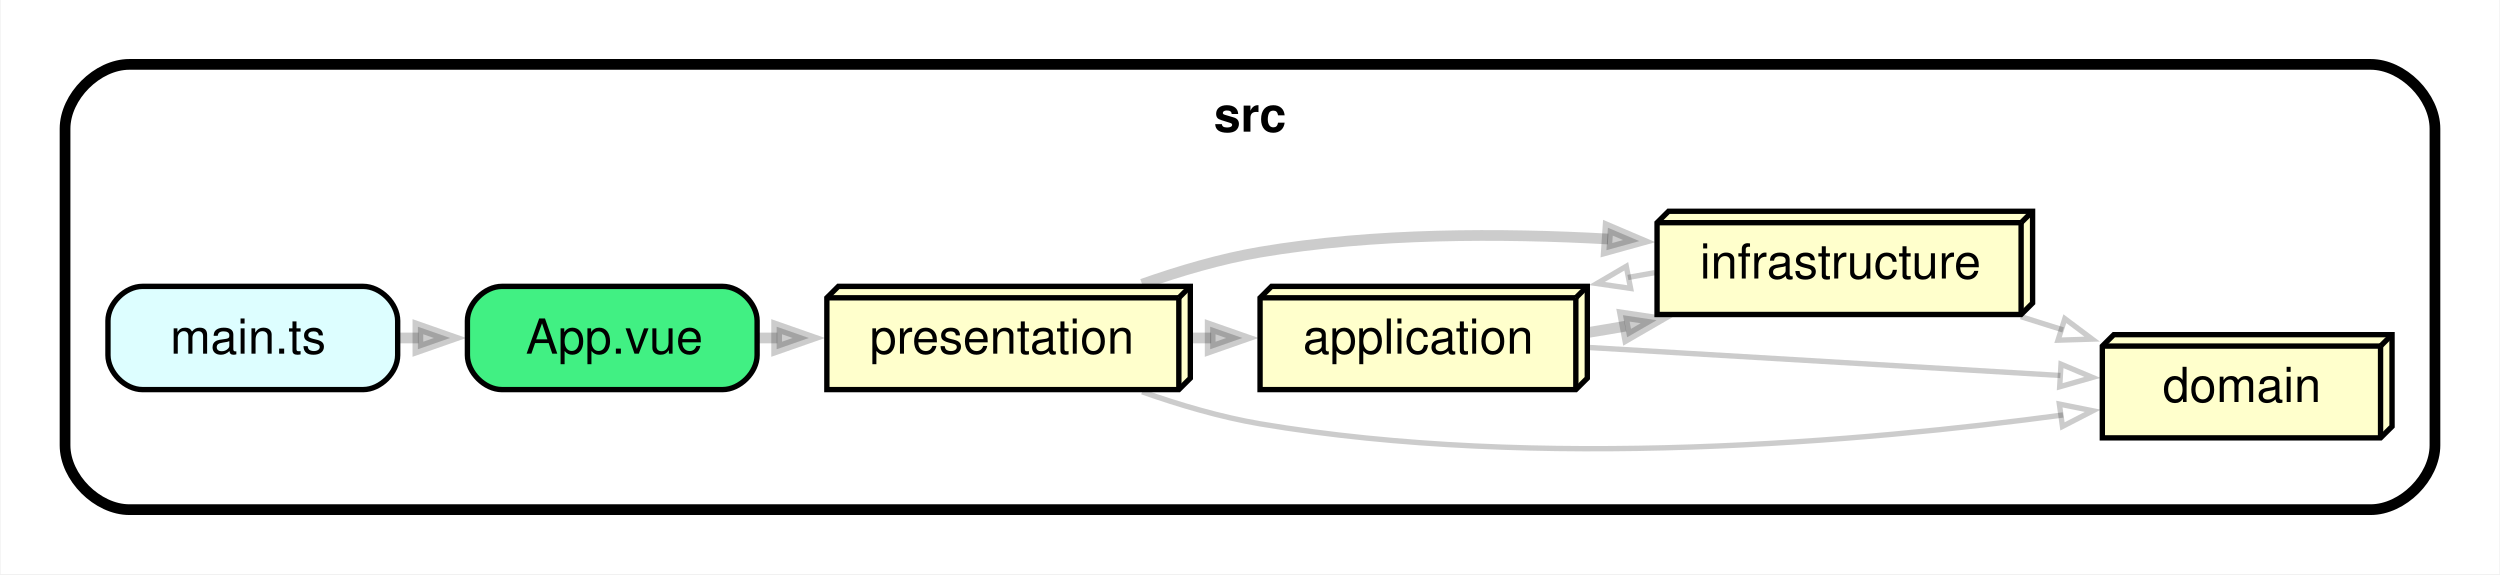
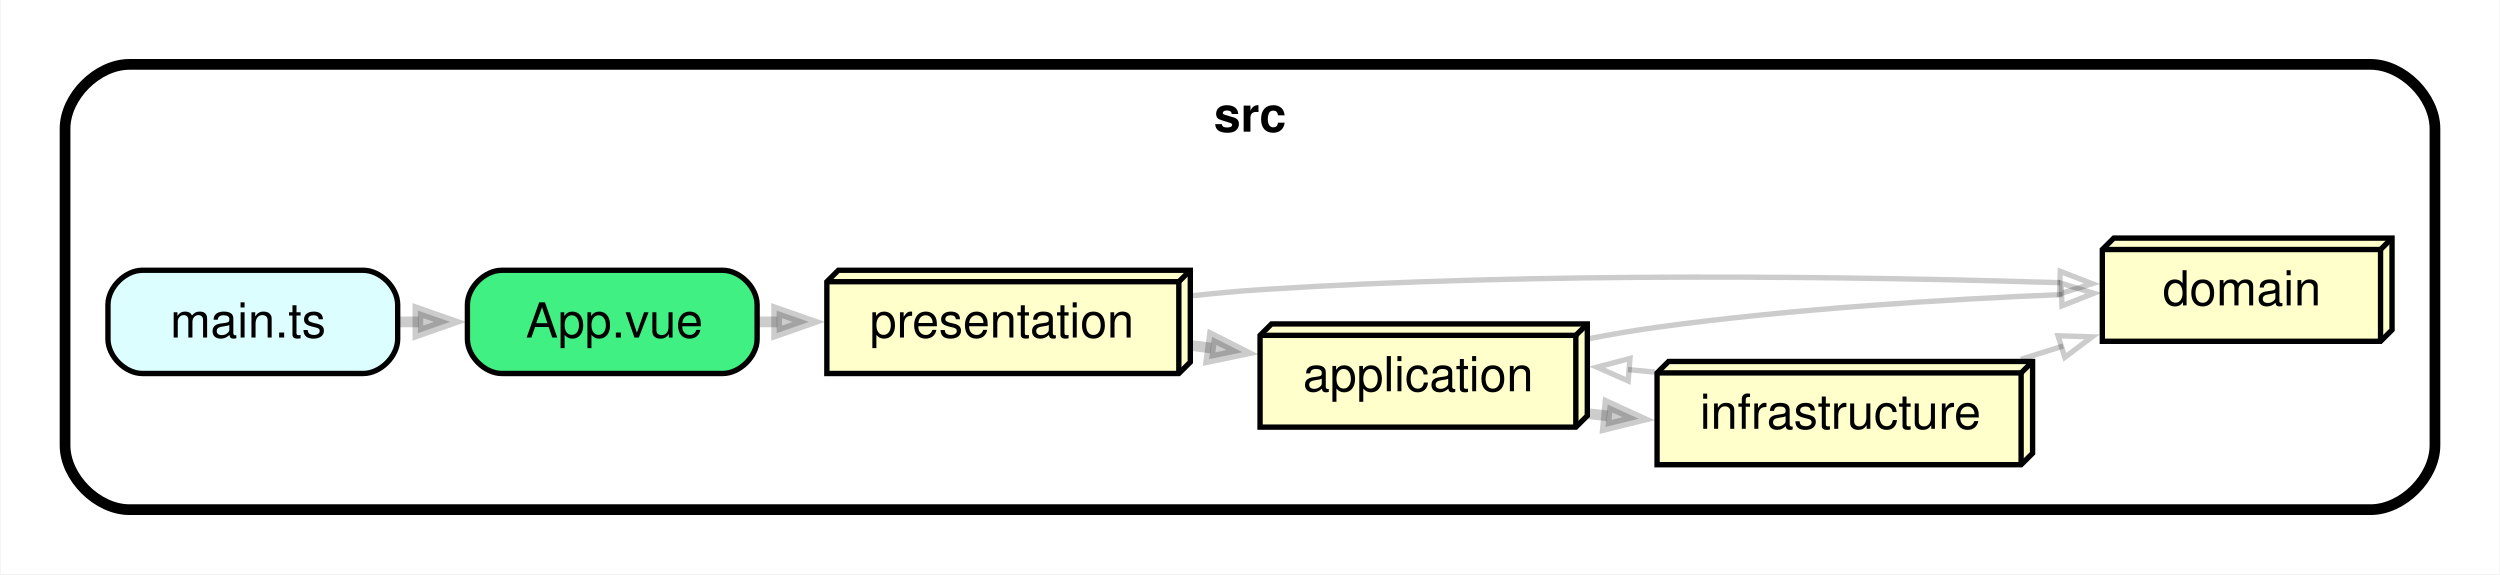
<svg xmlns="http://www.w3.org/2000/svg" xmlns:xlink="http://www.w3.org/1999/xlink" width="466pt" height="107pt" viewBox="0.00 0.00 465.75 107.00">
  <g id="graph0" class="graph" transform="scale(1 1) rotate(0) translate(4 103)">
    <polygon fill="white" stroke="none" points="-4,4 -4,-103 461.75,-103 461.75,4 -4,4" />
    <g id="clust1" class="cluster">
      <path fill="#ffffff" stroke="black" stroke-width="2" d="M20,-8C20,-8 437.75,-8 437.75,-8 443.75,-8 449.75,-14 449.75,-20 449.75,-20 449.75,-79 449.75,-79 449.75,-85 443.75,-91 437.75,-91 437.75,-91 20,-91 20,-91 14,-91 8,-85 8,-79 8,-79 8,-20 8,-20 8,-14 14,-8 20,-8" />
      <text text-anchor="middle" x="228.88" y="-78.45" font-family="Helvetica,sans-Serif" font-weight="bold" font-size="9.00">src</text>
    </g>
    <g id="node1" class="node">
      <g id="a_node1">
        <a xlink:href="src/App.vue" xlink:title="App.vue">
-           <path fill="#41f083" stroke="black" d="M130.58,-49.62C130.58,-49.62 89.42,-49.62 89.42,-49.62 86.21,-49.62 83,-46.42 83,-43.21 83,-43.21 83,-36.79 83,-36.79 83,-33.58 86.21,-30.38 89.42,-30.38 89.42,-30.38 130.58,-30.38 130.58,-30.38 133.79,-30.38 137,-33.58 137,-36.79 137,-36.79 137,-43.21 137,-43.21 137,-46.42 133.79,-49.62 130.58,-49.62" />
-           <text text-anchor="start" x="93.88" y="-37.08" font-family="Helvetica,sans-Serif" font-size="9.00">App.vue</text>
+           <path fill="#41f083" stroke="black" d="M130.58,-52.62C130.58,-52.62 89.42,-52.62 89.42,-52.62 86.21,-52.62 83,-49.42 83,-46.21 83,-46.21 83,-39.79 83,-39.79 83,-36.58 86.21,-33.38 89.42,-33.38 89.42,-33.38 130.58,-33.38 130.58,-33.38 133.79,-33.38 137,-36.58 137,-39.79 137,-39.79 137,-46.21 137,-46.21 137,-49.42 133.79,-52.62 130.58,-52.62" />
+           <text text-anchor="start" x="93.88" y="-40.08" font-family="Helvetica,sans-Serif" font-size="9.00">App.vue</text>
        </a>
      </g>
    </g>
    <g id="node2" class="node">
      <g id="a_node2">
        <a xlink:href="src/presentation" xlink:title="presentation">
-           <polygon fill="#ffffcc" stroke="black" points="217.75,-49.62 152.14,-49.62 150,-47.49 150,-30.38 215.61,-30.38 217.75,-32.51 217.75,-49.62" />
-           <polyline fill="none" stroke="black" points="215.61,-47.49 150,-47.49" />
-           <polyline fill="none" stroke="black" points="215.61,-47.49 215.61,-30.38" />
-           <polyline fill="none" stroke="black" points="215.61,-47.49 217.75,-49.62" />
-           <text text-anchor="start" x="158" y="-37.08" font-family="Helvetica,sans-Serif" font-size="9.00">presentation</text>
+           <polygon fill="#ffffcc" stroke="black" points="217.75,-52.62 152.14,-52.62 150,-50.49 150,-33.38 215.61,-33.38 217.75,-35.51 217.75,-52.62" />
+           <polyline fill="none" stroke="black" points="215.61,-50.49 150,-50.49" />
+           <polyline fill="none" stroke="black" points="215.61,-50.49 215.61,-33.38" />
+           <polyline fill="none" stroke="black" points="215.61,-50.49 217.75,-52.62" />
+           <text text-anchor="start" x="158" y="-40.08" font-family="Helvetica,sans-Serif" font-size="9.00">presentation</text>
        </a>
      </g>
    </g>
    <g id="edge1" class="edge">
-       <path fill="none" stroke="#000000" stroke-width="2" stroke-opacity="0.2" d="M137.36,-40C138.48,-40 139.62,-40 140.77,-40" />
-       <polygon fill="#000000" fill-opacity="0.2" stroke="#000000" stroke-width="2" stroke-opacity="0.2" points="140.64,-42.1 146.64,-40 140.64,-37.9 140.64,-42.1" />
+       <path fill="none" stroke="#000000" stroke-width="2" stroke-opacity="0.2" d="M137.36,-43C138.48,-43 139.62,-43 140.77,-43" />
+       <polygon fill="#000000" fill-opacity="0.2" stroke="#000000" stroke-width="2" stroke-opacity="0.2" points="140.64,-45.1 146.64,-43 140.64,-40.9 140.64,-45.1" />
    </g>
    <g id="node3" class="node">
      <g id="a_node3">
        <a xlink:href="src/application" xlink:title="application">
-           <polygon fill="#ffffcc" stroke="black" points="291.75,-49.62 232.89,-49.62 230.75,-47.49 230.75,-30.38 289.61,-30.38 291.75,-32.51 291.75,-49.62" />
-           <polyline fill="none" stroke="black" points="289.61,-47.49 230.75,-47.49" />
-           <polyline fill="none" stroke="black" points="289.61,-47.49 289.61,-30.38" />
-           <polyline fill="none" stroke="black" points="289.61,-47.49 291.75,-49.62" />
-           <text text-anchor="start" x="238.75" y="-37.08" font-family="Helvetica,sans-Serif" font-size="9.00">application</text>
+           <polygon fill="#ffffcc" stroke="black" points="291.75,-42.62 232.89,-42.62 230.75,-40.49 230.75,-23.38 289.61,-23.38 291.75,-25.51 291.75,-42.62" />
+           <polyline fill="none" stroke="black" points="289.61,-40.49 230.75,-40.49" />
+           <polyline fill="none" stroke="black" points="289.61,-40.49 289.61,-23.38" />
+           <polyline fill="none" stroke="black" points="289.61,-40.49 291.75,-42.62" />
+           <text text-anchor="start" x="238.75" y="-30.07" font-family="Helvetica,sans-Serif" font-size="9.00">application</text>
+         </a>
+       </g>
+     </g>
+     <g id="edge7" class="edge">
+       <path fill="none" stroke="#000000" stroke-width="2" stroke-opacity="0.2" d="M218.15,-38.58C219.31,-38.43 220.47,-38.28 221.63,-38.12" />
+       <polygon fill="#000000" fill-opacity="0.2" stroke="#000000" stroke-width="2" stroke-opacity="0.2" points="221.8,-40.22 227.47,-37.35 221.25,-36.06 221.8,-40.22" />
+     </g>
+     <g id="node5" class="node">
+       <g id="a_node5">
+         <a xlink:href="src/domain" xlink:title="domain">
+           <polygon fill="#ffffcc" stroke="black" points="441.75,-58.62 389.89,-58.62 387.75,-56.49 387.75,-39.38 439.61,-39.38 441.75,-41.51 441.75,-58.62" />
+           <polyline fill="none" stroke="black" points="439.61,-56.49 387.75,-56.49" />
+           <polyline fill="none" stroke="black" points="439.61,-56.49 439.61,-39.38" />
+           <polyline fill="none" stroke="black" points="439.61,-56.49 441.75,-58.62" />
+           <text text-anchor="start" x="399" y="-46.08" font-family="Helvetica,sans-Serif" font-size="9.00">domain</text>
        </a>
      </g>
    </g>
    <g id="edge8" class="edge">
-       <path fill="none" stroke="#000000" stroke-width="2" stroke-opacity="0.2" d="M218.15,-40C219.31,-40 220.47,-40 221.63,-40" />
-       <polygon fill="#000000" fill-opacity="0.2" stroke="#000000" stroke-width="2" stroke-opacity="0.2" points="221.45,-42.1 227.45,-40 221.45,-37.9 221.45,-42.1" />
+       <path fill="none" stroke="#000000" stroke-opacity="0.2" d="M217.9,-47.84C222.21,-48.32 226.58,-48.73 230.75,-49 282.7,-52.38 343.11,-51.44 379.88,-50.31" />
+       <polygon fill="none" stroke="#000000" stroke-opacity="0.2" points="379.91,-52.42 385.84,-50.12 379.77,-48.22 379.91,-52.42" />
    </g>
    <g id="node4" class="node">
      <g id="a_node4">
-         <a xlink:href="src/domain" xlink:title="domain">
-           <polygon fill="#ffffcc" stroke="black" points="441.75,-40.62 389.89,-40.62 387.75,-38.49 387.75,-21.38 439.61,-21.38 441.75,-23.51 441.75,-40.62" />
-           <polyline fill="none" stroke="black" points="439.61,-38.49 387.75,-38.49" />
-           <polyline fill="none" stroke="black" points="439.61,-38.49 439.61,-21.38" />
-           <polyline fill="none" stroke="black" points="439.61,-38.49 441.75,-40.62" />
-           <text text-anchor="start" x="399" y="-28.07" font-family="Helvetica,sans-Serif" font-size="9.00">domain</text>
+         <a xlink:href="src/infrastructure" xlink:title="infrastructure">
+           <polygon fill="#ffffcc" stroke="black" points="374.75,-35.62 306.89,-35.62 304.75,-33.49 304.75,-16.38 372.61,-16.38 374.75,-18.51 374.75,-35.62" />
+           <polyline fill="none" stroke="black" points="372.61,-33.49 304.75,-33.49" />
+           <polyline fill="none" stroke="black" points="372.61,-33.49 372.61,-16.38" />
+           <polyline fill="none" stroke="black" points="372.61,-33.49 374.75,-35.62" />
+           <text text-anchor="start" x="312.75" y="-23.07" font-family="Helvetica,sans-Serif" font-size="9.00">infrastructure</text>
        </a>
      </g>
    </g>
-     <g id="edge9" class="edge">
-       <path fill="none" stroke="#000000" stroke-opacity="0.2" d="M208.76,-29.97C215.72,-27.52 223.43,-25.24 230.75,-24 282.47,-15.24 343.54,-20.68 380.43,-25.65" />
-       <polygon fill="none" stroke="#000000" stroke-opacity="0.2" points="379.74,-27.68 385.97,-26.43 380.32,-23.52 379.74,-27.68" />
-     </g>
-     <g id="node5" class="node">
-       <g id="a_node5">
-         <a xlink:href="src/infrastructure" xlink:title="infrastructure">
-           <polygon fill="#ffffcc" stroke="black" points="374.75,-63.62 306.89,-63.62 304.75,-61.49 304.75,-44.38 372.61,-44.38 374.75,-46.51 374.75,-63.62" />
-           <polyline fill="none" stroke="black" points="372.61,-61.49 304.75,-61.49" />
-           <polyline fill="none" stroke="black" points="372.61,-61.49 372.61,-44.38" />
-           <polyline fill="none" stroke="black" points="372.61,-61.49 374.75,-63.62" />
-           <text text-anchor="start" x="312.75" y="-51.08" font-family="Helvetica,sans-Serif" font-size="9.00">infrastructure</text>
-         </a>
-       </g>
-     </g>
-     <g id="edge7" class="edge">
-       <path fill="none" stroke="#000000" stroke-width="2" stroke-opacity="0.2" d="M208.76,-50.03C215.72,-52.48 223.43,-54.76 230.75,-56 251.92,-59.59 275.75,-59.56 295.63,-58.45" />
-       <polygon fill="#000000" fill-opacity="0.2" stroke="#000000" stroke-width="2" stroke-opacity="0.2" points="295.59,-60.55 301.44,-58.06 295.31,-56.36 295.59,-60.55" />
-     </g>
    <g id="edge2" class="edge">
-       <path fill="none" stroke="#000000" stroke-opacity="0.2" d="M292.18,-38.22C317.45,-36.72 353.63,-34.57 379.94,-33.01" />
-       <polygon fill="none" stroke="#000000" stroke-opacity="0.2" points="380.05,-35.11 385.91,-32.65 379.8,-30.91 380.05,-35.11" />
+       <path fill="none" stroke="#000000" stroke-width="2" stroke-opacity="0.2" d="M292.05,-25.87C293.18,-25.74 294.32,-25.62 295.47,-25.49" />
+       <polygon fill="#000000" fill-opacity="0.2" stroke="#000000" stroke-width="2" stroke-opacity="0.2" points="295.54,-27.6 301.32,-24.95 295.15,-23.42 295.54,-27.6" />
    </g>
    <g id="edge3" class="edge">
-       <path fill="none" stroke="#000000" stroke-width="2" stroke-opacity="0.2" d="M292.05,-41.05C294.29,-41.41 296.57,-41.79 298.85,-42.2" />
-       <polygon fill="#000000" fill-opacity="0.2" stroke="#000000" stroke-width="2" stroke-opacity="0.2" points="298.39,-44.25 304.67,-43.31 299.17,-40.13 298.39,-44.25" />
+       <path fill="none" stroke="#000000" stroke-opacity="0.2" d="M291.88,-39.84C296.18,-40.67 300.57,-41.43 304.75,-42 329.96,-45.46 358.69,-47.22 380.32,-48.1" />
+       <polygon fill="none" stroke="#000000" stroke-opacity="0.2" points="380.07,-50.2 386.14,-48.33 380.23,-46 380.07,-50.2" />
+     </g>
+     <g id="edge4" class="edge">
+       <path fill="none" stroke="#000000" stroke-opacity="0.2" d="M304.33,-33.63C302.67,-33.8 300.99,-33.96 299.32,-34.11" />
+       <polygon fill="none" stroke="#000000" stroke-opacity="0.2" points="299.37,-32 293.55,-34.56 299.7,-36.18 299.37,-32" />
    </g>
    <g id="edge5" class="edge">
-       <path fill="none" stroke="#000000" stroke-opacity="0.2" d="M304.33,-52.18C302.67,-51.89 300.99,-51.59 299.32,-51.28" />
-       <polygon fill="none" stroke="#000000" stroke-opacity="0.2" points="299.82,-49.24 293.53,-50.15 299.01,-53.36 299.82,-49.24" />
-     </g>
-     <g id="edge4" class="edge">
-       <path fill="none" stroke="#000000" stroke-opacity="0.2" d="M372.56,-43.98C375.17,-43.16 377.81,-42.32 380.44,-41.5" />
-       <polygon fill="none" stroke="#000000" stroke-opacity="0.2" points="380.76,-43.6 385.85,-39.79 379.49,-39.59 380.76,-43.6" />
+       <path fill="none" stroke="#000000" stroke-opacity="0.2" d="M372.56,-36.02C375.17,-36.84 377.81,-37.68 380.44,-38.5" />
+       <polygon fill="none" stroke="#000000" stroke-opacity="0.2" points="379.49,-40.41 385.85,-40.21 380.76,-36.4 379.49,-40.41" />
    </g>
    <g id="node6" class="node">
      <g id="a_node6">
        <a xlink:href="src/main.ts" xlink:title="main.ts">
-           <path fill="#ddfeff" stroke="black" d="M63.58,-49.62C63.58,-49.62 22.42,-49.62 22.42,-49.62 19.21,-49.62 16,-46.42 16,-43.21 16,-43.21 16,-36.79 16,-36.79 16,-33.58 19.21,-30.38 22.42,-30.38 22.42,-30.38 63.58,-30.38 63.58,-30.38 66.79,-30.38 70,-33.58 70,-36.79 70,-36.79 70,-43.21 70,-43.21 70,-46.42 66.79,-49.62 63.58,-49.62" />
-           <text text-anchor="start" x="27.62" y="-37.08" font-family="Helvetica,sans-Serif" font-size="9.00">main.ts</text>
+           <path fill="#ddfeff" stroke="black" d="M63.58,-52.62C63.58,-52.62 22.42,-52.62 22.42,-52.62 19.21,-52.62 16,-49.42 16,-46.21 16,-46.21 16,-39.79 16,-39.79 16,-36.58 19.21,-33.38 22.42,-33.38 22.42,-33.38 63.58,-33.38 63.58,-33.38 66.79,-33.38 70,-36.58 70,-39.79 70,-39.79 70,-46.21 70,-46.21 70,-49.42 66.79,-52.62 63.58,-52.62" />
+           <text text-anchor="start" x="27.62" y="-40.08" font-family="Helvetica,sans-Serif" font-size="9.00">main.ts</text>
        </a>
      </g>
    </g>
    <g id="edge6" class="edge">
-       <path fill="none" stroke="#000000" stroke-width="2" stroke-opacity="0.2" d="M70.44,-40C71.58,-40 72.74,-40 73.9,-40" />
-       <polygon fill="#000000" fill-opacity="0.2" stroke="#000000" stroke-width="2" stroke-opacity="0.2" points="73.77,-42.1 79.77,-40 73.77,-37.9 73.77,-42.1" />
+       <path fill="none" stroke="#000000" stroke-width="2" stroke-opacity="0.2" d="M70.44,-43C71.58,-43 72.74,-43 73.9,-43" />
+       <polygon fill="#000000" fill-opacity="0.2" stroke="#000000" stroke-width="2" stroke-opacity="0.2" points="73.77,-45.1 79.77,-43 73.77,-40.9 73.77,-45.1" />
    </g>
  </g>
</svg>
